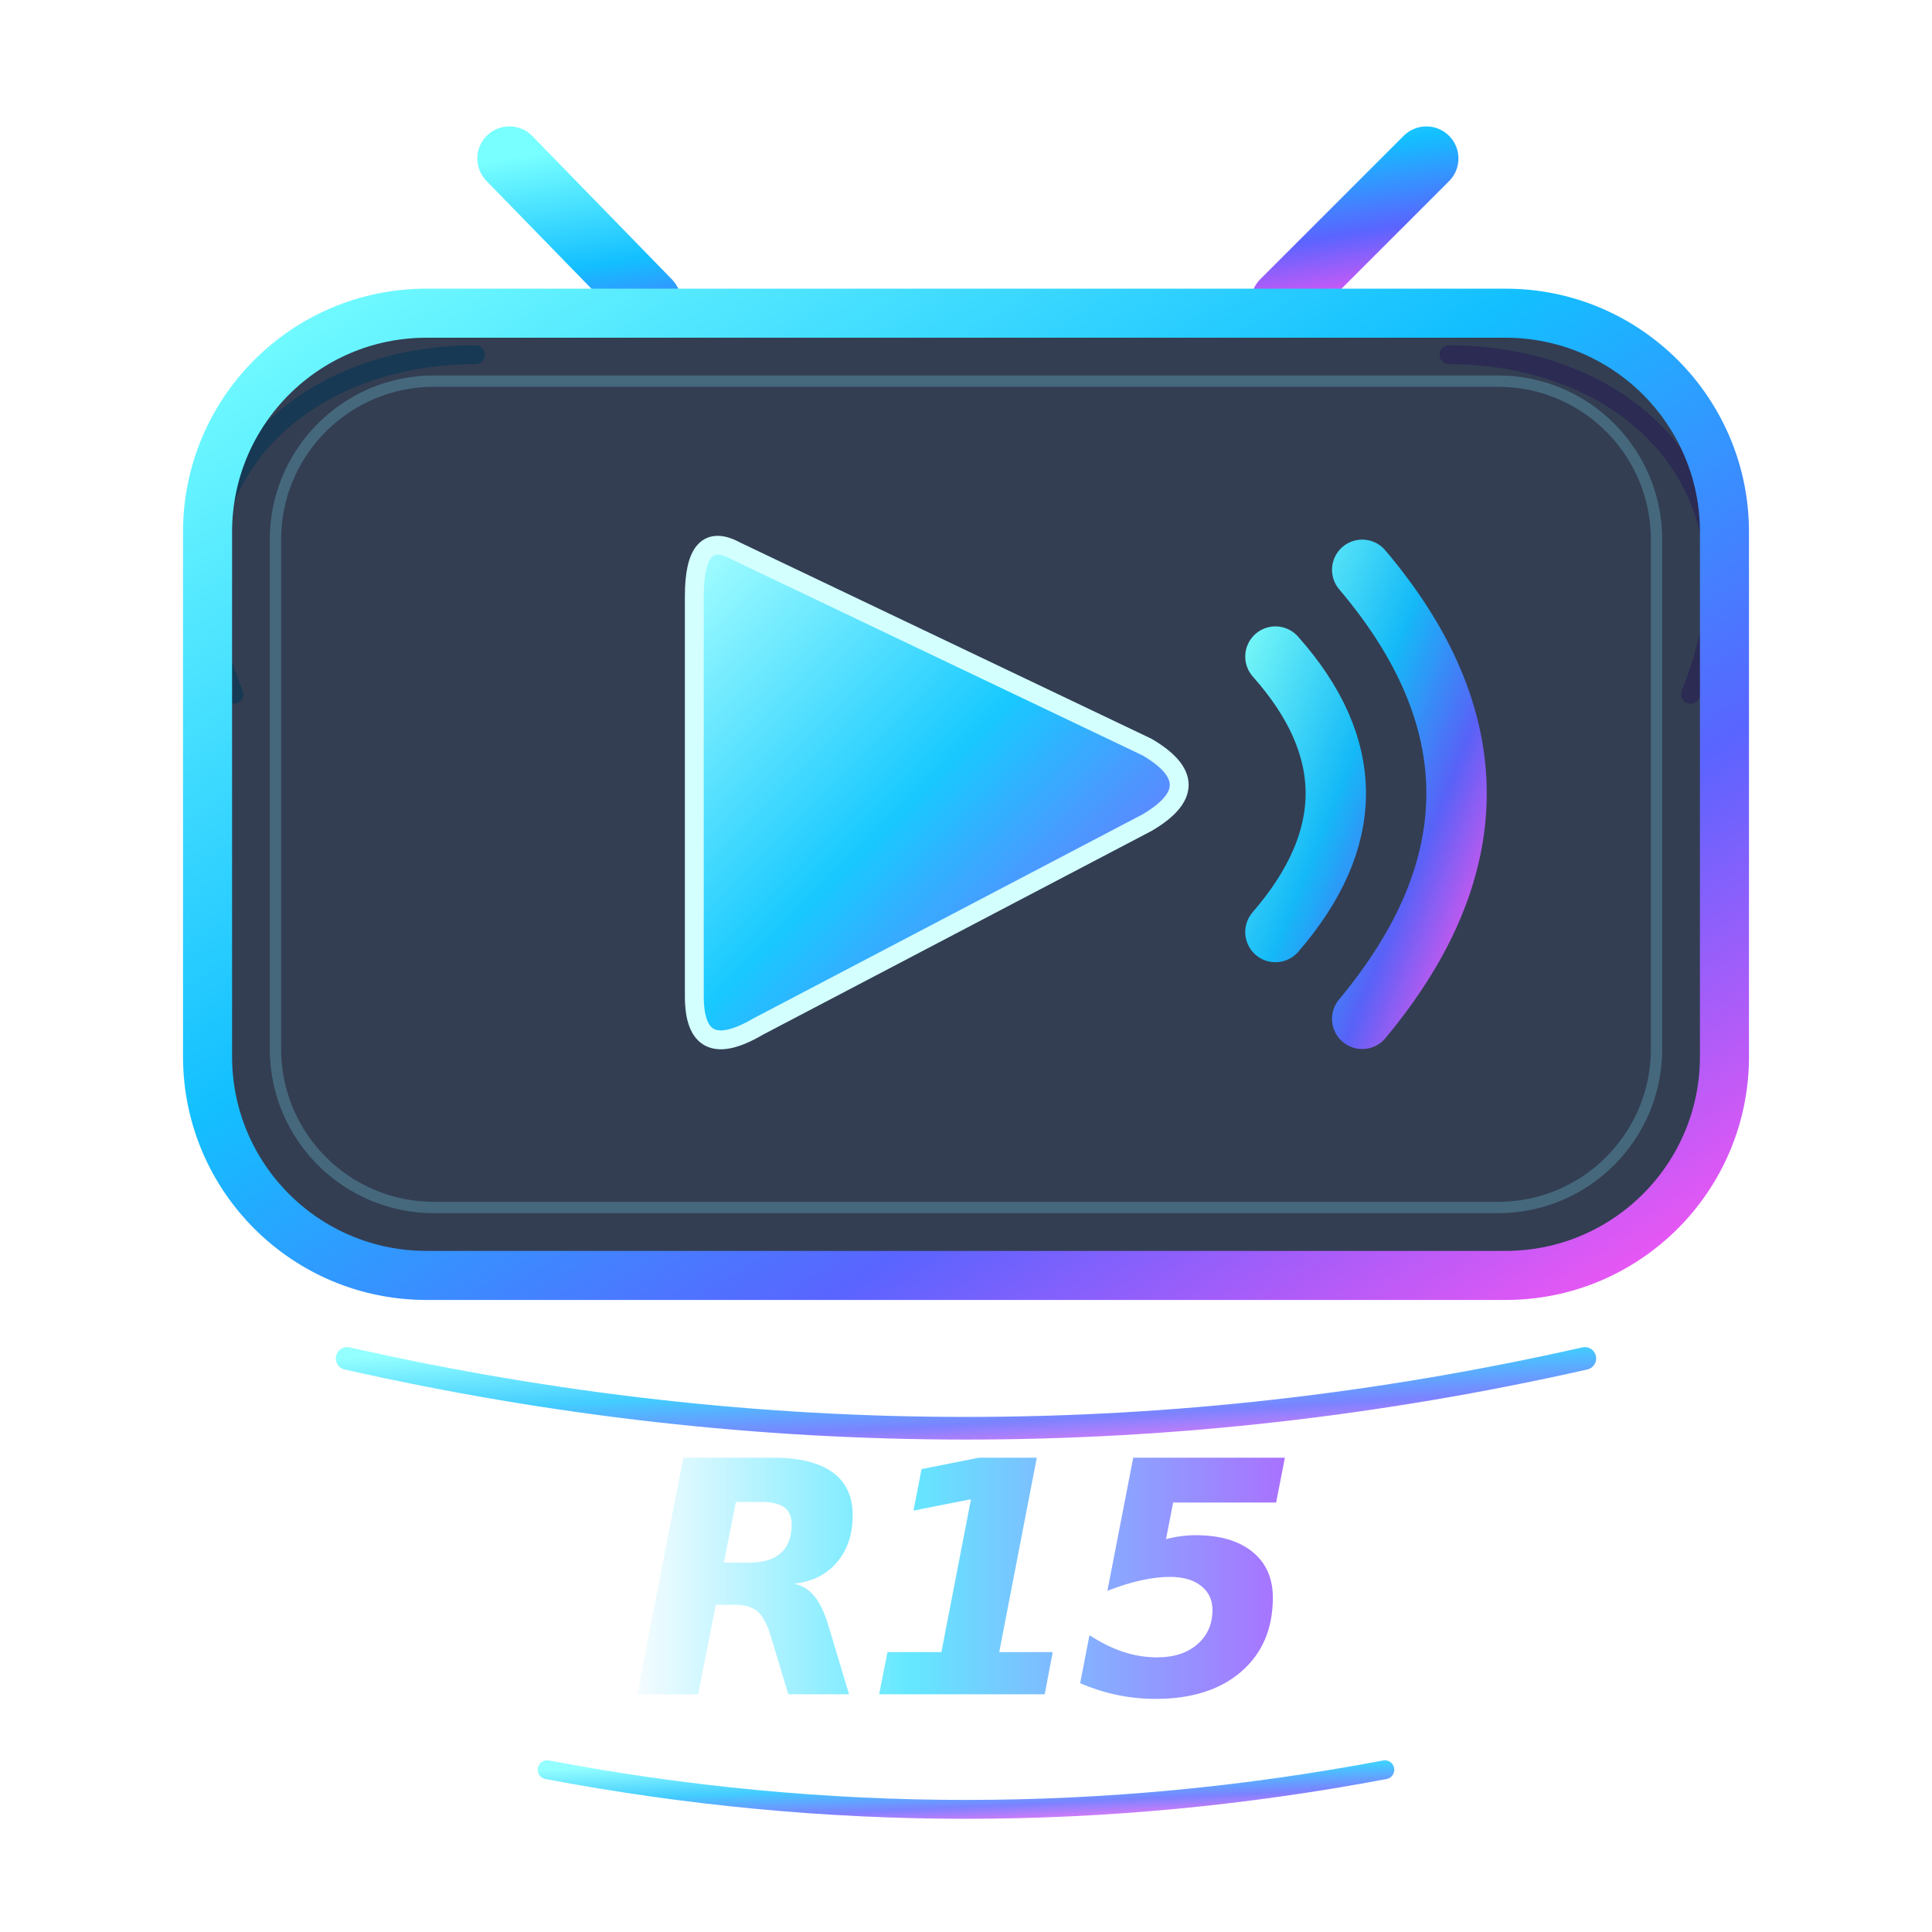
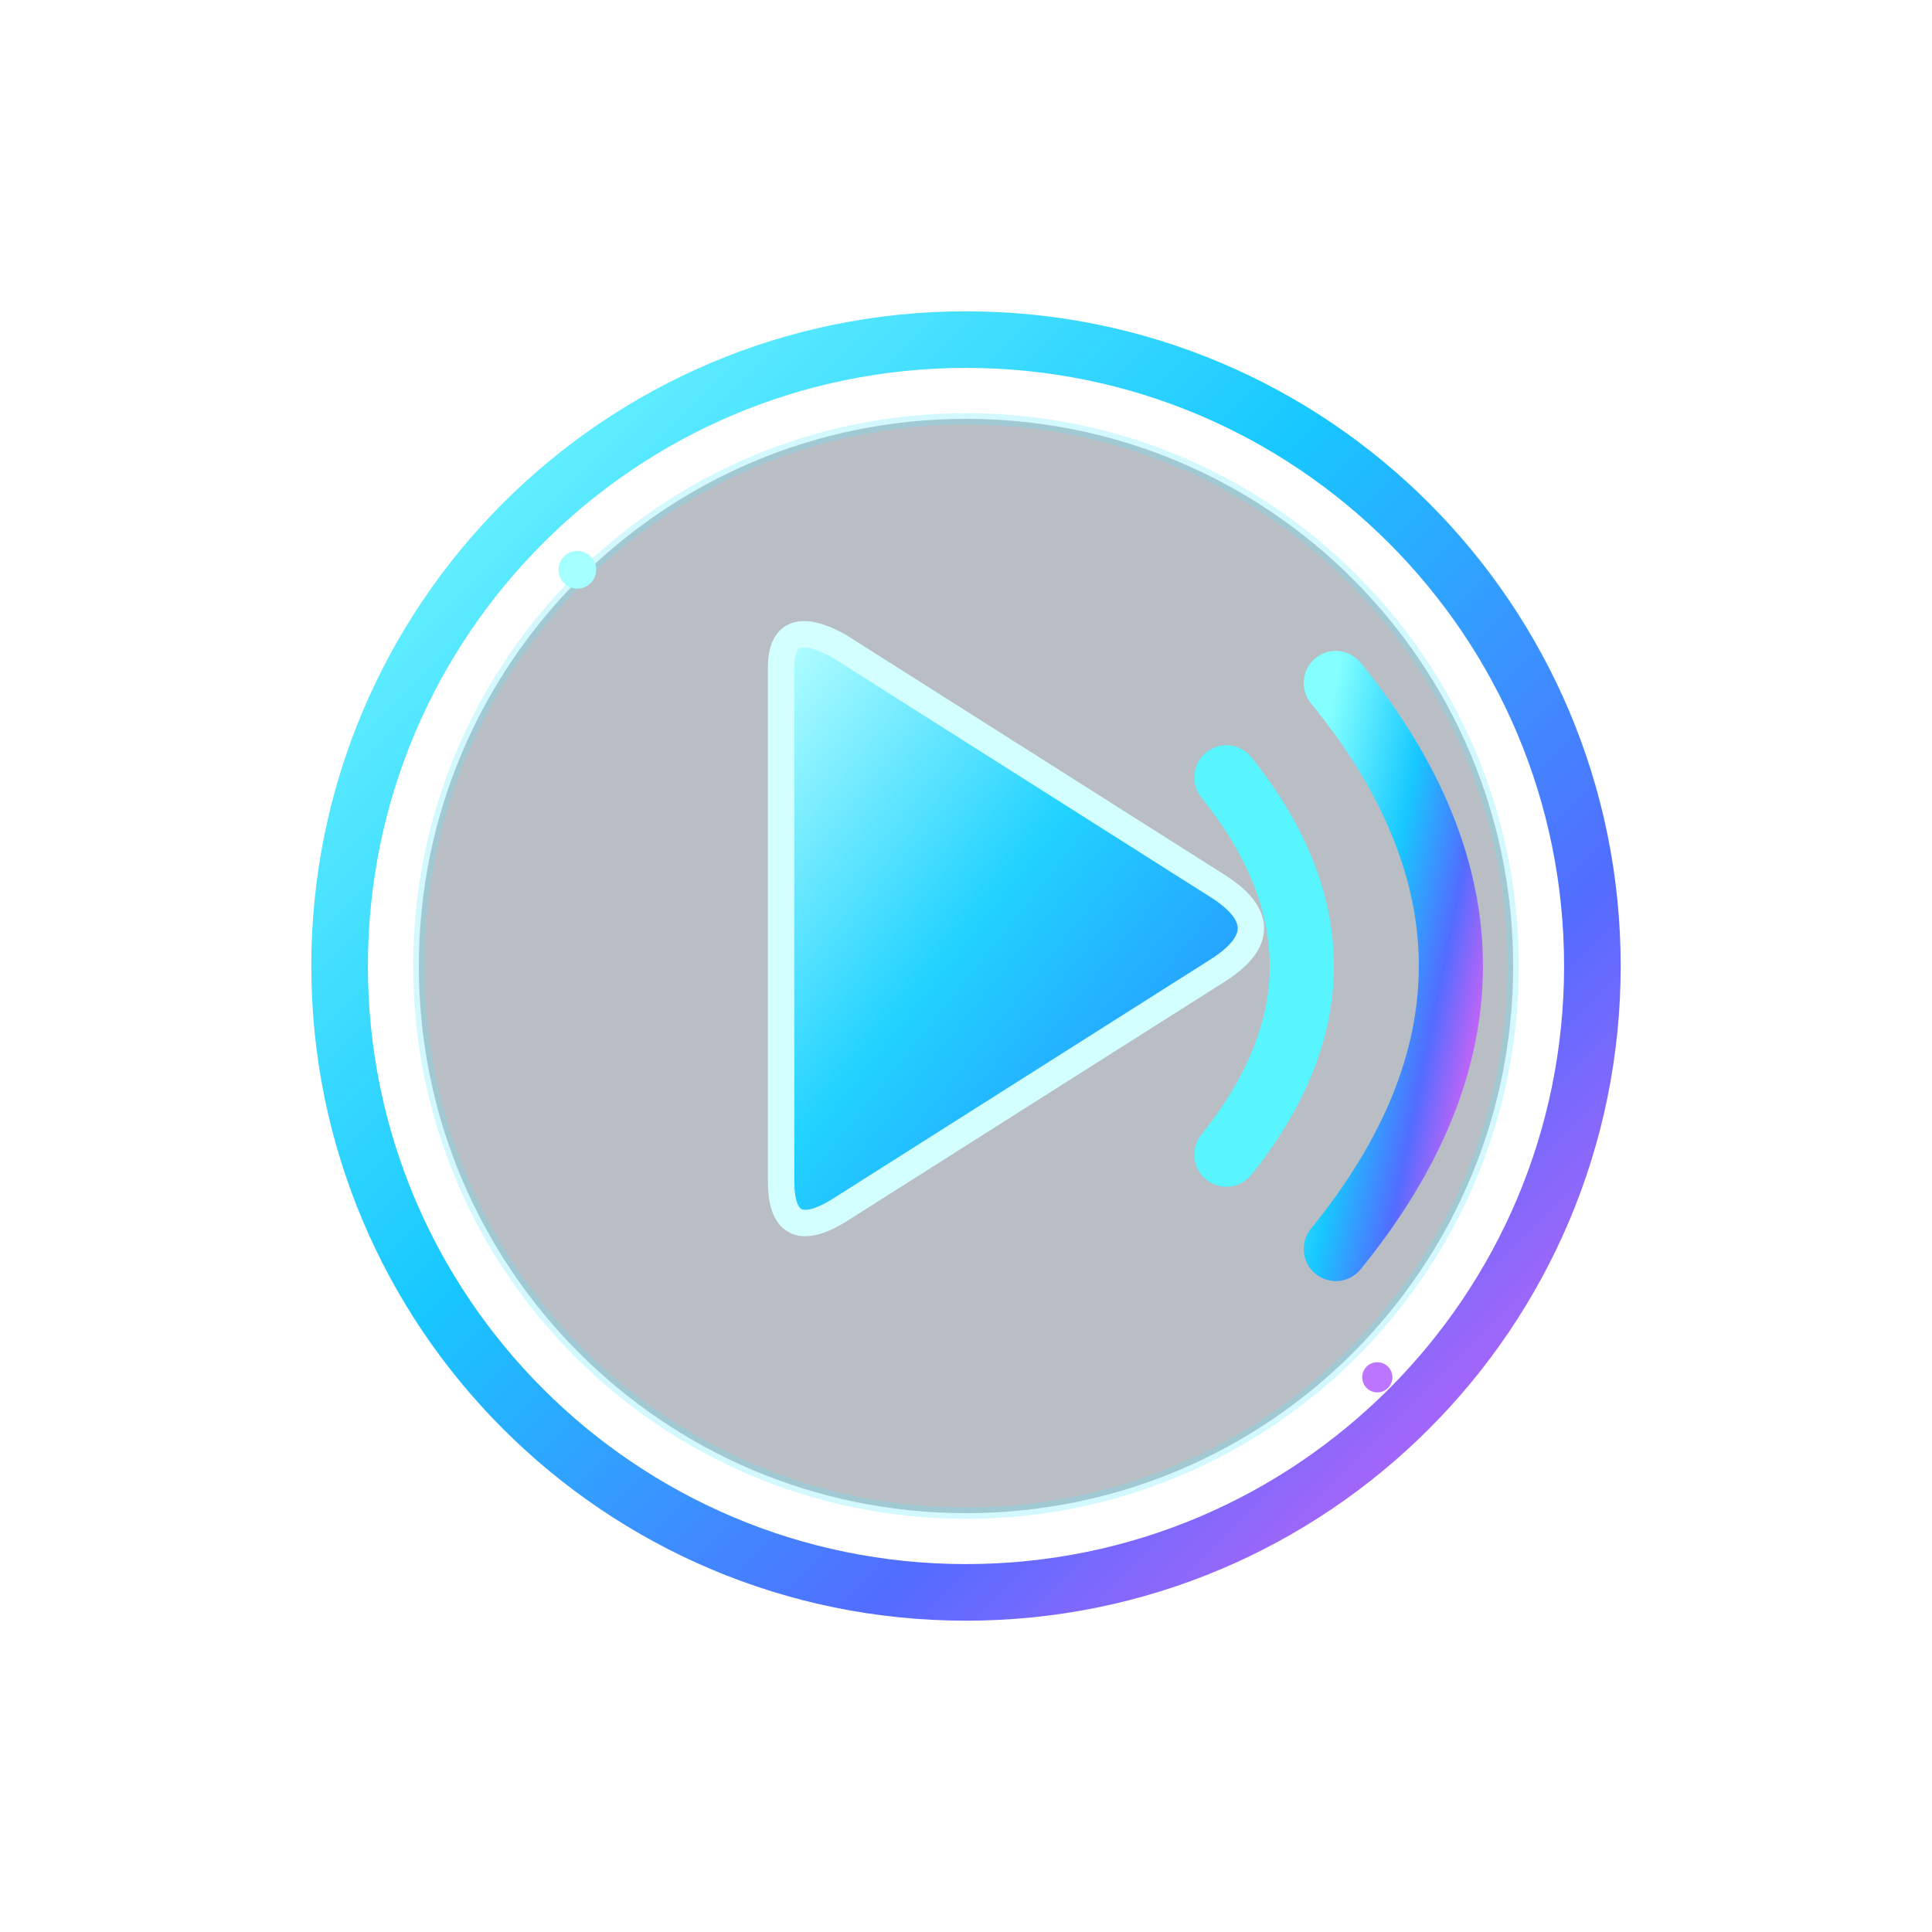
<svg xmlns="http://www.w3.org/2000/svg" width="512" height="512" viewBox="0 0 512 512">
  <defs>
-     <linearGradient id="frame" x1="0" y1="0" x2="1" y2="1">
-       <stop offset="0" stop-color="#78FFFF" />
-       <stop offset=".42" stop-color="#13BFFF" />
-       <stop offset=".72" stop-color="#5A64FF" />
-       <stop offset="1" stop-color="#FB55F2" />
+     <linearGradient id="ring" x1="0" y1="0" x2="1" y2="1">
+       <stop offset="0" stop-color="#83FFFF" />
+       <stop offset=".42" stop-color="#17C8FF" />
+       <stop offset=".72" stop-color="#536CFF" />
+       <stop offset="1" stop-color="#EA61F3" />
    </linearGradient>
    <linearGradient id="play" x1="0" y1="0" x2="1" y2="1">
-       <stop offset="0" stop-color="#A8FFFF" />
-       <stop offset=".48" stop-color="#18C9FF" />
-       <stop offset="1" stop-color="#9A4DFF" />
-     </linearGradient>
-     <linearGradient id="letters" x1="0" y1="0" x2="1" y2="0">
-       <stop offset="0" stop-color="#F5FCFF" />
-       <stop offset=".42" stop-color="#64E8FF" />
-       <stop offset="1" stop-color="#A971FF" />
+       <stop offset="0" stop-color="#B7FFFF" />
+       <stop offset=".45" stop-color="#21D2FF" />
+       <stop offset="1" stop-color="#287CFF" />
    </linearGradient>
  </defs>
-   <g fill="none" stroke-linecap="round" stroke-linejoin="round">
-     <path d="M172 80 L135 42 M340 80 L378 42" stroke="url(#frame)" stroke-width="17" />
-     <path d="M62 184 C40 130 78 94 126 94" stroke="#16D8FF" stroke-width="5" opacity=".65" />
-     <path d="M448 184 C470 130 432 94 384 94" stroke="#BD59FF" stroke-width="5" opacity=".65" />
-     <rect x="55" y="83" width="402" height="255" rx="58" fill="#07142D" fill-opacity=".82" stroke="url(#frame)" stroke-width="13" />
-     <rect x="73" y="101" width="366" height="219" rx="42" stroke="#83EFFF" stroke-opacity=".24" stroke-width="3" />
-     <path d="M195 146 Q184 140 184 158 L184 264 Q184 282 201 272 L304 218 Q321 208 304 198 Z" fill="url(#play)" stroke="#D3FFFF" stroke-width="5" />
-     <path d="M338 174 Q370 210 338 247 M361 151 Q411 210 361 270" stroke="url(#frame)" stroke-width="16" opacity=".95" />
-     <path d="M92 360 Q256 397 420 360" stroke="url(#frame)" stroke-width="6" opacity=".8" />
-   </g>
-   <text x="256" y="449" text-anchor="middle" font-family="DejaVu Sans, Arial, sans-serif" font-size="86" font-weight="900" font-style="italic" letter-spacing="-4" fill="url(#letters)">R15</text>
-   <path d="M145 469 Q256 490 367 469" fill="none" stroke="url(#frame)" stroke-width="5" stroke-linecap="round" opacity=".8" />
+   <circle cx="256" cy="256" r="166" fill="none" stroke="url(#ring)" stroke-width="15" />
+   <circle cx="256" cy="256" r="145" fill="#07132C" fill-opacity=".28" stroke="#62E9FF" stroke-opacity=".28" stroke-width="3" />
+   <path d="M207 177 Q207 163 222 171 L323 235 Q340 246 323 257 L222 321 Q207 330 207 313 Z" fill="url(#play)" stroke="#D4FFFF" stroke-width="7" stroke-linejoin="round" />
+   <path d="M325 206 Q365 256 325 306" fill="none" stroke="#59F5FF" stroke-width="17" stroke-linecap="round" />
+   <path d="M354 181 Q415 256 354 331" fill="none" stroke="url(#ring)" stroke-width="17" stroke-linecap="round" />
+   <circle cx="153" cy="151" r="5" fill="#A6FFFF" />
+   <circle cx="365" cy="365" r="4" fill="#BB75FF" />
</svg>
